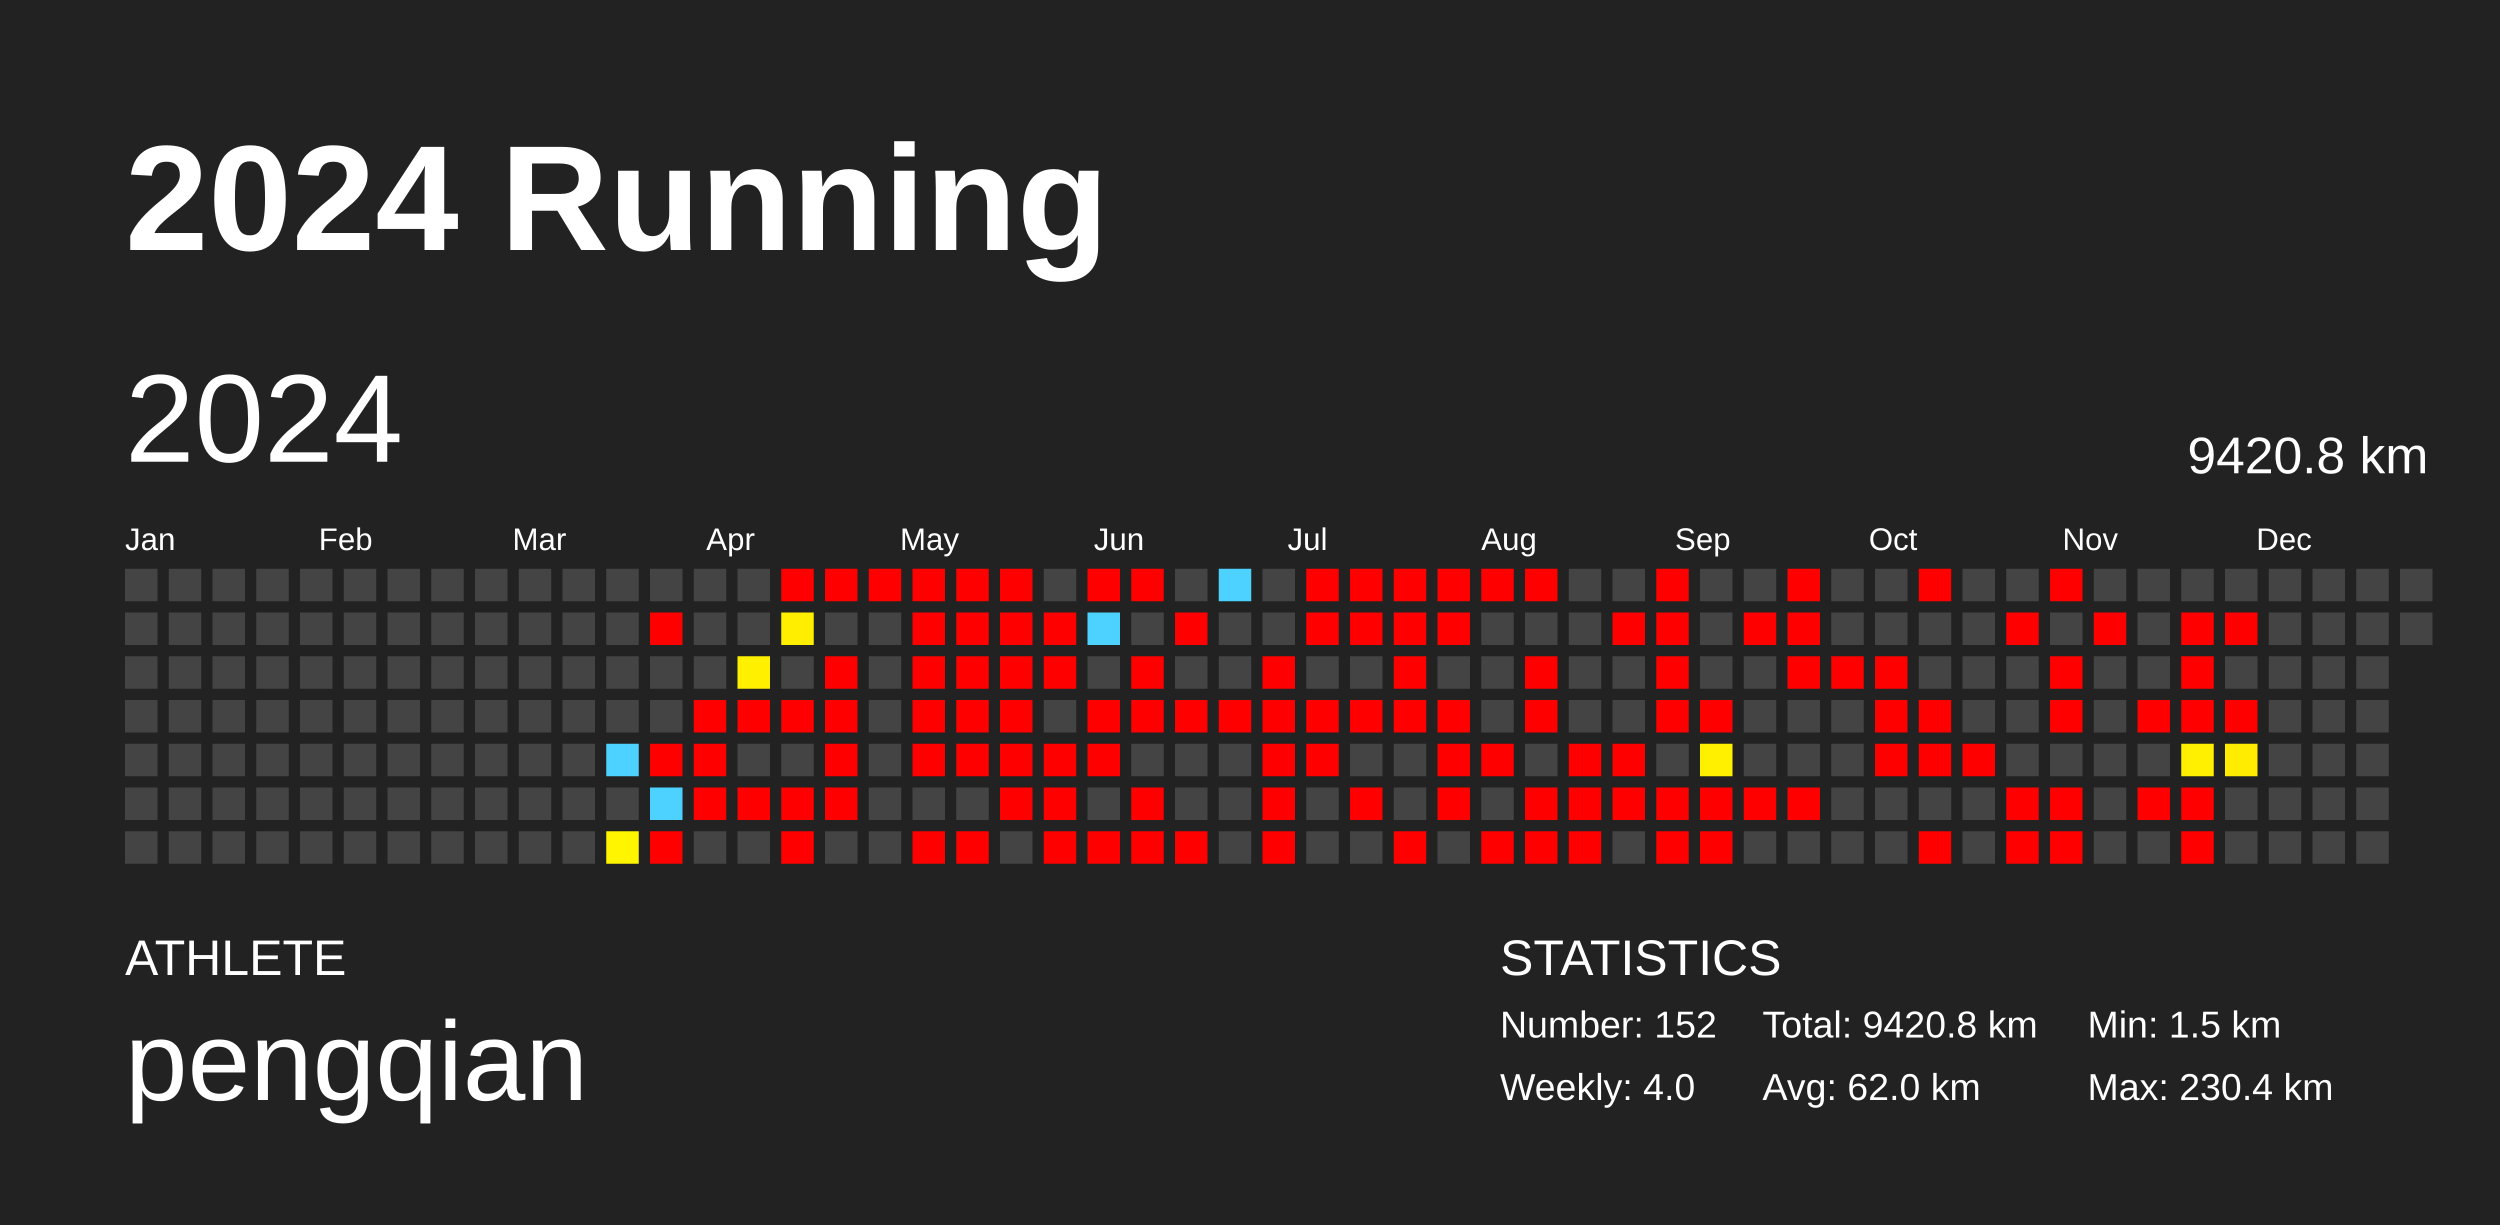
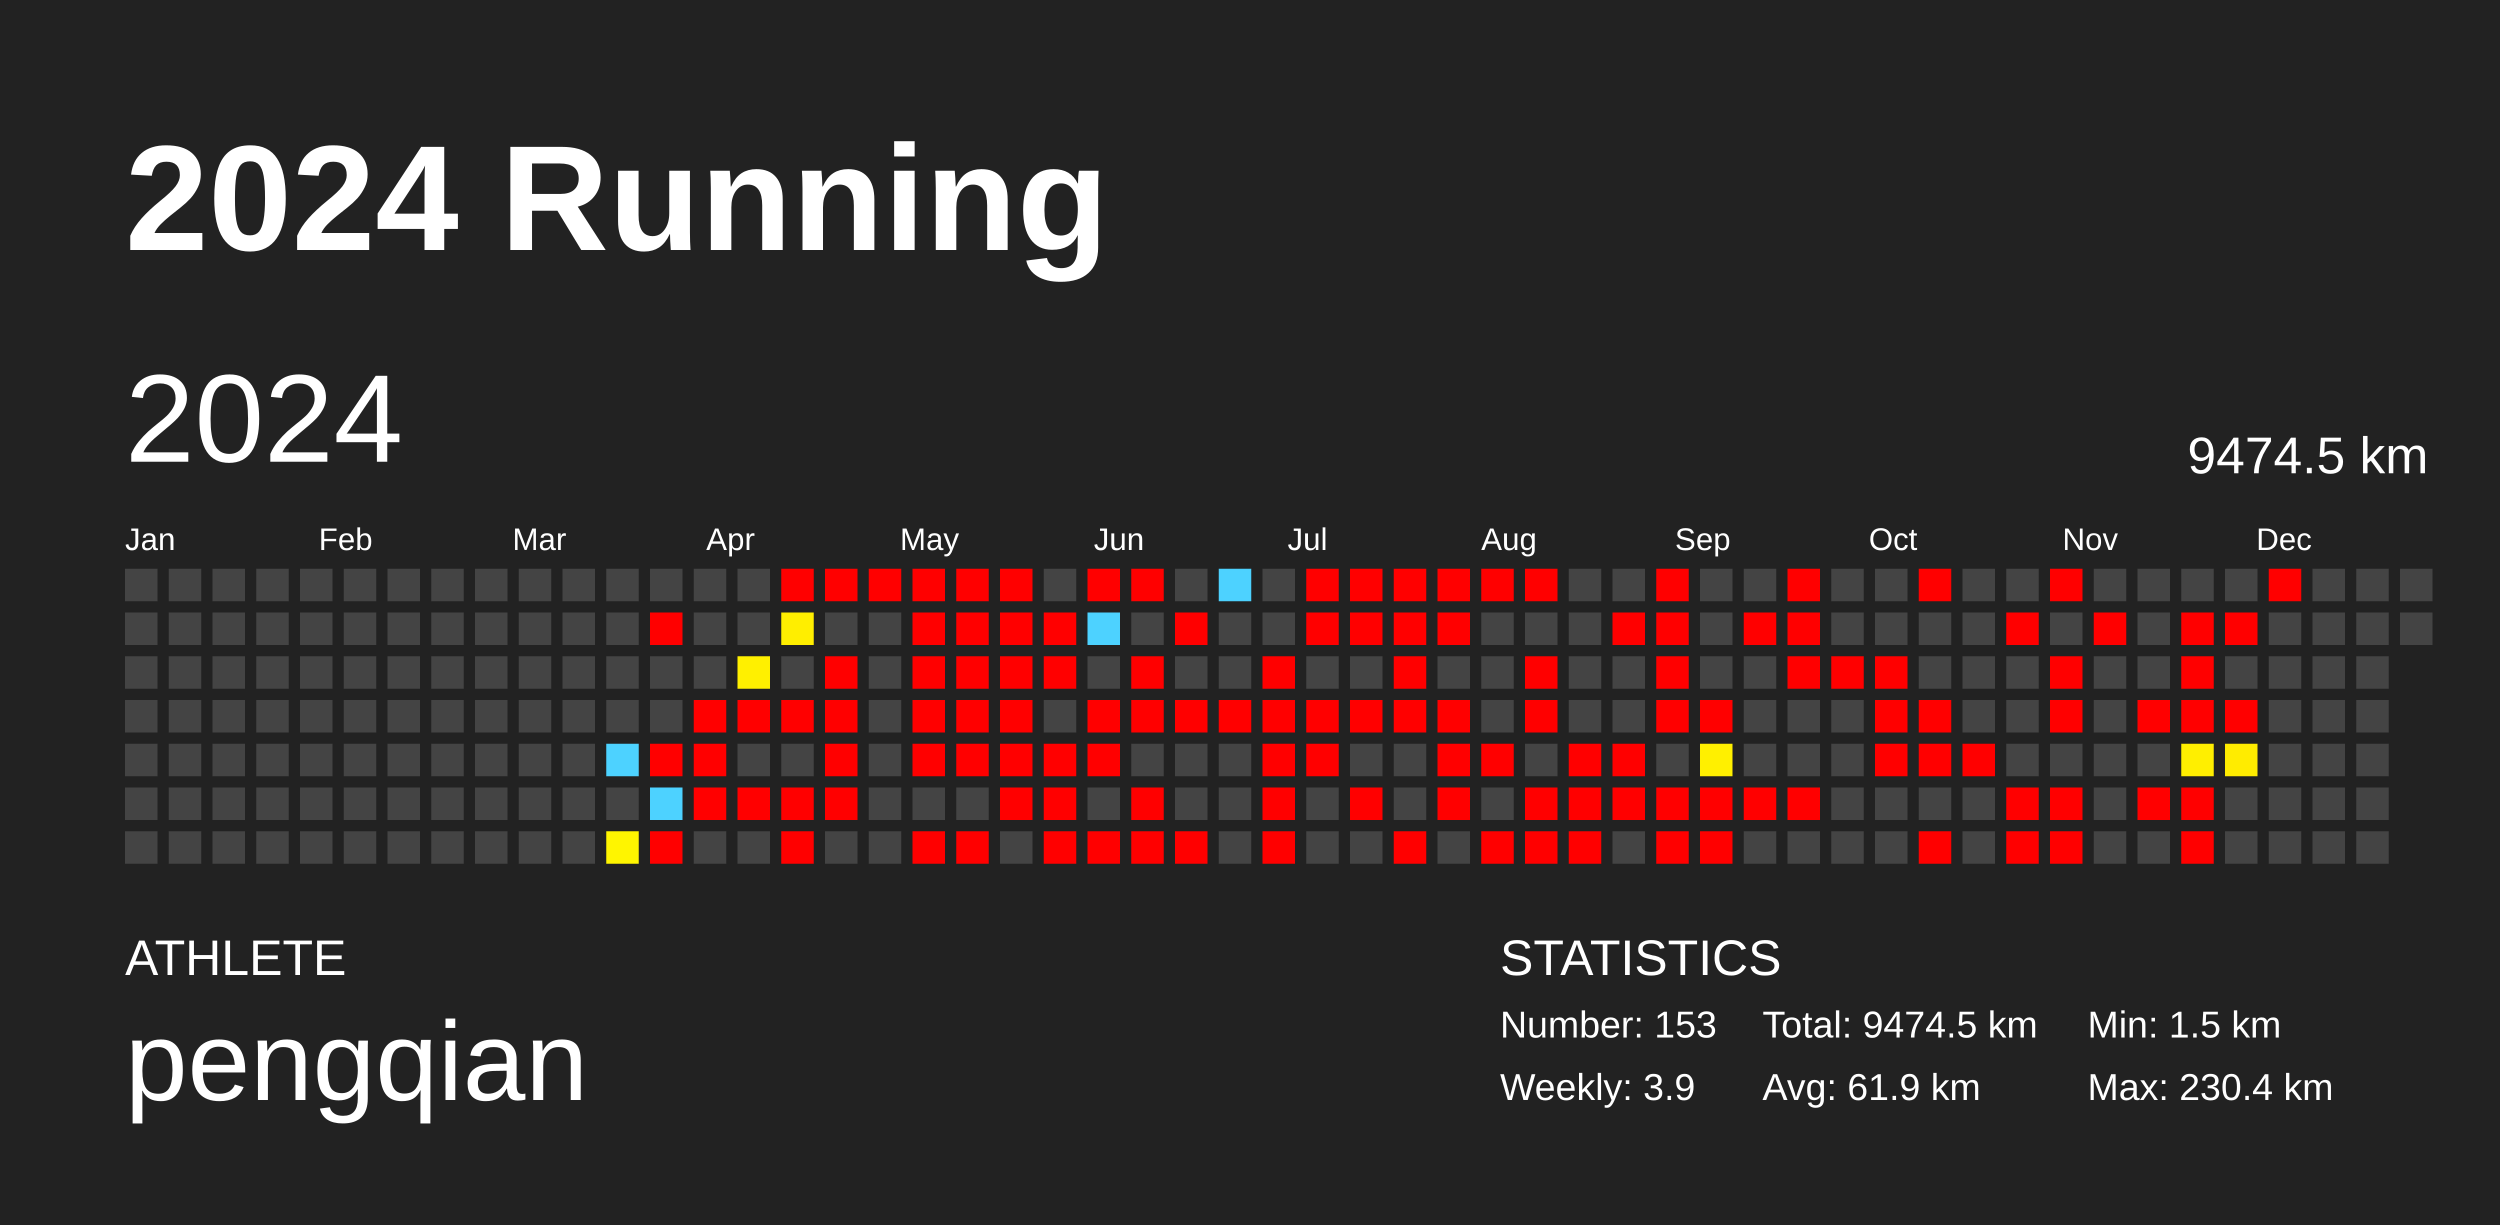
<svg xmlns="http://www.w3.org/2000/svg" baseProfile="full" height="98mm" version="1.1" viewBox="0,0,200,98" width="200mm">
  <defs />
  <rect fill="#222222" height="98" width="200" x="0" y="0" />
  <text fill="#FFFFFF" style="font-size:12px; font-family:Arial; font-weight:bold;" x="10" y="20">2024 Running</text>
  <text fill="#FFFFFF" style="font-size:4px; font-family:Arial" x="10" y="78">ATHLETE</text>
  <text fill="#FFFFFF" style="font-size:9px; font-family:Arial" x="10" y="88">pengqian</text>
  <text fill="#FFFFFF" style="font-size:4px; font-family:Arial" x="120" y="78">STATISTICS</text>
-   <text fill="#FFFFFF" style="font-size:3px; font-family:Arial" x="120" y="83">Number: 152</text>
-   <text fill="#FFFFFF" style="font-size:3px; font-family:Arial" x="120" y="88">Weekly: 4.0</text>
-   <text fill="#FFFFFF" style="font-size:3px; font-family:Arial" x="141" y="83">Total: 9420.8 km</text>
-   <text fill="#FFFFFF" style="font-size:3px; font-family:Arial" x="141" y="88">Avg: 62.0 km</text>
+   <text fill="#FFFFFF" style="font-size:3px; font-family:Arial" x="120" y="83">Number: 153</text>
+   <text fill="#FFFFFF" style="font-size:3px; font-family:Arial" x="120" y="88">Weekly: 3.9</text>
+   <text fill="#FFFFFF" style="font-size:3px; font-family:Arial" x="141" y="83">Total: 9474.5 km</text>
+   <text fill="#FFFFFF" style="font-size:3px; font-family:Arial" x="141" y="88">Avg: 61.9 km</text>
  <text fill="#FFFFFF" style="font-size:3px; font-family:Arial" x="167" y="83">Min: 1.5 km</text>
  <text fill="#FFFFFF" style="font-size:3px; font-family:Arial" x="167" y="88">Max: 230.4 km</text>
  <text dominant-baseline="hanging" fill="#FFFFFF" style="font-size:10.0px; font-family:Arial;" x="10" y="30">2024</text>
-   <text dominant-baseline="hanging" fill="#FFFFFF" style="font-size:4.125px; font-family:Arial;" x="175" y="35">9420.8 km</text>
+   <text dominant-baseline="hanging" fill="#FFFFFF" style="font-size:4.125px; font-family:Arial;" x="175" y="35">9474.5 km</text>
  <text fill="#FFFFFF" style="font-size:2.5px; font-family:Arial" x="10.0" y="44">Jan</text>
  <text fill="#FFFFFF" style="font-size:2.5px; font-family:Arial" x="25.5" y="44">Feb</text>
  <text fill="#FFFFFF" style="font-size:2.5px; font-family:Arial" x="41.0" y="44">Mar</text>
  <text fill="#FFFFFF" style="font-size:2.5px; font-family:Arial" x="56.5" y="44">Apr</text>
  <text fill="#FFFFFF" style="font-size:2.5px; font-family:Arial" x="72.0" y="44">May</text>
  <text fill="#FFFFFF" style="font-size:2.5px; font-family:Arial" x="87.5" y="44">Jun</text>
  <text fill="#FFFFFF" style="font-size:2.5px; font-family:Arial" x="103.0" y="44">Jul</text>
  <text fill="#FFFFFF" style="font-size:2.5px; font-family:Arial" x="118.5" y="44">Aug</text>
  <text fill="#FFFFFF" style="font-size:2.5px; font-family:Arial" x="134.0" y="44">Sep</text>
  <text fill="#FFFFFF" style="font-size:2.5px; font-family:Arial" x="149.5" y="44">Oct</text>
  <text fill="#FFFFFF" style="font-size:2.5px; font-family:Arial" x="165.0" y="44">Nov</text>
  <text fill="#FFFFFF" style="font-size:2.5px; font-family:Arial" x="180.5" y="44">Dec</text>
  <rect fill="#444444" height="2.6" width="2.6" x="10.0" y="45.5" />
  <rect fill="#444444" height="2.6" width="2.6" x="10.0" y="49.0" />
  <rect fill="#444444" height="2.6" width="2.6" x="10.0" y="52.5" />
  <rect fill="#444444" height="2.6" width="2.6" x="10.0" y="56.0" />
  <rect fill="#444444" height="2.6" width="2.6" x="10.0" y="59.5" />
  <rect fill="#444444" height="2.6" width="2.6" x="10.0" y="63.0" />
  <rect fill="#444444" height="2.6" width="2.6" x="10.0" y="66.5" />
  <rect fill="#444444" height="2.6" width="2.6" x="13.5" y="45.5" />
  <rect fill="#444444" height="2.6" width="2.6" x="13.5" y="49.0" />
  <rect fill="#444444" height="2.6" width="2.6" x="13.5" y="52.5" />
  <rect fill="#444444" height="2.6" width="2.6" x="13.5" y="56.0" />
  <rect fill="#444444" height="2.6" width="2.6" x="13.5" y="59.5" />
  <rect fill="#444444" height="2.6" width="2.6" x="13.5" y="63.0" />
  <rect fill="#444444" height="2.6" width="2.6" x="13.5" y="66.5" />
  <rect fill="#444444" height="2.6" width="2.6" x="17.0" y="45.5" />
  <rect fill="#444444" height="2.6" width="2.6" x="17.0" y="49.0" />
  <rect fill="#444444" height="2.6" width="2.6" x="17.0" y="52.5" />
  <rect fill="#444444" height="2.6" width="2.6" x="17.0" y="56.0" />
  <rect fill="#444444" height="2.6" width="2.6" x="17.0" y="59.5" />
  <rect fill="#444444" height="2.6" width="2.6" x="17.0" y="63.0" />
  <rect fill="#444444" height="2.6" width="2.6" x="17.0" y="66.5" />
  <rect fill="#444444" height="2.6" width="2.6" x="20.5" y="45.5" />
  <rect fill="#444444" height="2.6" width="2.6" x="20.5" y="49.0" />
  <rect fill="#444444" height="2.6" width="2.6" x="20.5" y="52.5" />
  <rect fill="#444444" height="2.6" width="2.6" x="20.5" y="56.0" />
  <rect fill="#444444" height="2.6" width="2.6" x="20.5" y="59.5" />
  <rect fill="#444444" height="2.6" width="2.6" x="20.5" y="63.0" />
  <rect fill="#444444" height="2.6" width="2.6" x="20.5" y="66.5" />
  <rect fill="#444444" height="2.6" width="2.6" x="24.0" y="45.5" />
  <rect fill="#444444" height="2.6" width="2.6" x="24.0" y="49.0" />
  <rect fill="#444444" height="2.6" width="2.6" x="24.0" y="52.5" />
  <rect fill="#444444" height="2.6" width="2.6" x="24.0" y="56.0" />
  <rect fill="#444444" height="2.6" width="2.6" x="24.0" y="59.5" />
  <rect fill="#444444" height="2.6" width="2.6" x="24.0" y="63.0" />
  <rect fill="#444444" height="2.6" width="2.6" x="24.0" y="66.5" />
  <rect fill="#444444" height="2.6" width="2.6" x="27.5" y="45.5" />
  <rect fill="#444444" height="2.6" width="2.6" x="27.5" y="49.0" />
  <rect fill="#444444" height="2.6" width="2.6" x="27.5" y="52.5" />
  <rect fill="#444444" height="2.6" width="2.6" x="27.5" y="56.0" />
  <rect fill="#444444" height="2.6" width="2.6" x="27.5" y="59.5" />
  <rect fill="#444444" height="2.6" width="2.6" x="27.5" y="63.0" />
  <rect fill="#444444" height="2.6" width="2.6" x="27.5" y="66.5" />
  <rect fill="#444444" height="2.6" width="2.6" x="31.0" y="45.5" />
  <rect fill="#444444" height="2.6" width="2.6" x="31.0" y="49.0" />
  <rect fill="#444444" height="2.6" width="2.6" x="31.0" y="52.5" />
  <rect fill="#444444" height="2.6" width="2.6" x="31.0" y="56.0" />
  <rect fill="#444444" height="2.6" width="2.6" x="31.0" y="59.5" />
  <rect fill="#444444" height="2.6" width="2.6" x="31.0" y="63.0" />
  <rect fill="#444444" height="2.6" width="2.6" x="31.0" y="66.5" />
  <rect fill="#444444" height="2.6" width="2.6" x="34.5" y="45.5" />
  <rect fill="#444444" height="2.6" width="2.6" x="34.5" y="49.0" />
  <rect fill="#444444" height="2.6" width="2.6" x="34.5" y="52.5" />
  <rect fill="#444444" height="2.6" width="2.6" x="34.5" y="56.0" />
  <rect fill="#444444" height="2.6" width="2.6" x="34.5" y="59.5" />
  <rect fill="#444444" height="2.6" width="2.6" x="34.5" y="63.0" />
  <rect fill="#444444" height="2.6" width="2.6" x="34.5" y="66.5" />
  <rect fill="#444444" height="2.6" width="2.6" x="38.0" y="45.5" />
  <rect fill="#444444" height="2.6" width="2.6" x="38.0" y="49.0" />
  <rect fill="#444444" height="2.6" width="2.6" x="38.0" y="52.5" />
  <rect fill="#444444" height="2.6" width="2.6" x="38.0" y="56.0" />
  <rect fill="#444444" height="2.6" width="2.6" x="38.0" y="59.5" />
  <rect fill="#444444" height="2.6" width="2.6" x="38.0" y="63.0" />
  <rect fill="#444444" height="2.6" width="2.6" x="38.0" y="66.5" />
  <rect fill="#444444" height="2.6" width="2.6" x="41.5" y="45.5" />
  <rect fill="#444444" height="2.6" width="2.6" x="41.5" y="49.0" />
  <rect fill="#444444" height="2.6" width="2.6" x="41.5" y="52.5" />
  <rect fill="#444444" height="2.6" width="2.6" x="41.5" y="56.0" />
  <rect fill="#444444" height="2.6" width="2.6" x="41.5" y="59.5" />
  <rect fill="#444444" height="2.6" width="2.6" x="41.5" y="63.0" />
  <rect fill="#444444" height="2.6" width="2.6" x="41.5" y="66.5" />
  <rect fill="#444444" height="2.6" width="2.6" x="45.0" y="45.5" />
  <rect fill="#444444" height="2.6" width="2.6" x="45.0" y="49.0" />
  <rect fill="#444444" height="2.6" width="2.6" x="45.0" y="52.5" />
  <rect fill="#444444" height="2.6" width="2.6" x="45.0" y="56.0" />
  <rect fill="#444444" height="2.6" width="2.6" x="45.0" y="59.5" />
  <rect fill="#444444" height="2.6" width="2.6" x="45.0" y="63.0" />
  <rect fill="#444444" height="2.6" width="2.6" x="45.0" y="66.5" />
  <rect fill="#444444" height="2.6" width="2.6" x="48.5" y="45.5" />
  <rect fill="#444444" height="2.6" width="2.6" x="48.5" y="49.0" />
  <rect fill="#444444" height="2.6" width="2.6" x="48.5" y="52.5" />
  <rect fill="#444444" height="2.6" width="2.6" x="48.5" y="56.0" />
  <rect fill="#4dd2ff" height="2.6" width="2.6" x="48.5" y="59.5" />
  <rect fill="#444444" height="2.6" width="2.6" x="48.5" y="63.0" />
  <rect fill="#fff500" height="2.6" width="2.6" x="48.5" y="66.5" />
  <rect fill="#444444" height="2.6" width="2.6" x="52.0" y="45.5" />
  <rect fill="red" height="2.6" width="2.6" x="52.0" y="49.0" />
  <rect fill="#444444" height="2.6" width="2.6" x="52.0" y="52.5" />
  <rect fill="#444444" height="2.6" width="2.6" x="52.0" y="56.0" />
  <rect fill="red" height="2.6" width="2.6" x="52.0" y="59.5" />
  <rect fill="#4dd2ff" height="2.6" width="2.6" x="52.0" y="63.0" />
  <rect fill="red" height="2.6" width="2.6" x="52.0" y="66.5" />
  <rect fill="#444444" height="2.6" width="2.6" x="55.5" y="45.5" />
  <rect fill="#444444" height="2.6" width="2.6" x="55.5" y="49.0" />
  <rect fill="#444444" height="2.6" width="2.6" x="55.5" y="52.5" />
  <rect fill="red" height="2.6" width="2.6" x="55.5" y="56.0" />
  <rect fill="red" height="2.6" width="2.6" x="55.5" y="59.5" />
  <rect fill="red" height="2.6" width="2.6" x="55.5" y="63.0" />
  <rect fill="#444444" height="2.6" width="2.6" x="55.5" y="66.5" />
  <rect fill="#444444" height="2.6" width="2.6" x="59.0" y="45.5" />
  <rect fill="#444444" height="2.6" width="2.6" x="59.0" y="49.0" />
  <rect fill="#fff000" height="2.6" width="2.6" x="59.0" y="52.5" />
  <rect fill="red" height="2.6" width="2.6" x="59.0" y="56.0" />
  <rect fill="#444444" height="2.6" width="2.6" x="59.0" y="59.5" />
  <rect fill="red" height="2.6" width="2.6" x="59.0" y="63.0" />
  <rect fill="#444444" height="2.6" width="2.6" x="59.0" y="66.5" />
  <rect fill="red" height="2.6" width="2.6" x="62.5" y="45.5" />
  <rect fill="#ffee00" height="2.6" width="2.6" x="62.5" y="49.0" />
  <rect fill="#444444" height="2.6" width="2.6" x="62.5" y="52.5" />
  <rect fill="red" height="2.6" width="2.6" x="62.5" y="56.0" />
  <rect fill="#444444" height="2.6" width="2.6" x="62.5" y="59.5" />
  <rect fill="red" height="2.6" width="2.6" x="62.5" y="63.0" />
  <rect fill="red" height="2.6" width="2.6" x="62.5" y="66.5" />
  <rect fill="red" height="2.6" width="2.6" x="66.0" y="45.5" />
  <rect fill="#444444" height="2.6" width="2.6" x="66.0" y="49.0" />
  <rect fill="red" height="2.6" width="2.6" x="66.0" y="52.5" />
  <rect fill="red" height="2.6" width="2.6" x="66.0" y="56.0" />
  <rect fill="red" height="2.6" width="2.6" x="66.0" y="59.5" />
  <rect fill="red" height="2.6" width="2.6" x="66.0" y="63.0" />
  <rect fill="#444444" height="2.6" width="2.6" x="66.0" y="66.5" />
  <rect fill="red" height="2.6" width="2.6" x="69.5" y="45.5" />
  <rect fill="#444444" height="2.6" width="2.6" x="69.5" y="49.0" />
  <rect fill="#444444" height="2.6" width="2.6" x="69.5" y="52.5" />
  <rect fill="#444444" height="2.6" width="2.6" x="69.5" y="56.0" />
  <rect fill="#444444" height="2.6" width="2.6" x="69.5" y="59.5" />
  <rect fill="#444444" height="2.6" width="2.6" x="69.5" y="63.0" />
  <rect fill="#444444" height="2.6" width="2.6" x="69.5" y="66.5" />
  <rect fill="red" height="2.6" width="2.6" x="73.0" y="45.5" />
  <rect fill="red" height="2.6" width="2.6" x="73.0" y="49.0" />
  <rect fill="red" height="2.6" width="2.6" x="73.0" y="52.5" />
  <rect fill="red" height="2.6" width="2.6" x="73.0" y="56.0" />
  <rect fill="red" height="2.6" width="2.6" x="73.0" y="59.5" />
  <rect fill="#444444" height="2.6" width="2.6" x="73.0" y="63.0" />
  <rect fill="red" height="2.6" width="2.6" x="73.0" y="66.5" />
  <rect fill="red" height="2.6" width="2.6" x="76.5" y="45.5" />
  <rect fill="red" height="2.6" width="2.6" x="76.5" y="49.0" />
  <rect fill="red" height="2.6" width="2.6" x="76.5" y="52.5" />
  <rect fill="red" height="2.6" width="2.6" x="76.5" y="56.0" />
  <rect fill="red" height="2.6" width="2.6" x="76.5" y="59.5" />
  <rect fill="#444444" height="2.6" width="2.6" x="76.5" y="63.0" />
  <rect fill="red" height="2.6" width="2.6" x="76.5" y="66.5" />
  <rect fill="red" height="2.6" width="2.6" x="80.0" y="45.5" />
  <rect fill="red" height="2.6" width="2.6" x="80.0" y="49.0" />
  <rect fill="red" height="2.6" width="2.6" x="80.0" y="52.5" />
  <rect fill="red" height="2.6" width="2.6" x="80.0" y="56.0" />
  <rect fill="red" height="2.6" width="2.6" x="80.0" y="59.5" />
  <rect fill="red" height="2.6" width="2.6" x="80.0" y="63.0" />
  <rect fill="#444444" height="2.6" width="2.6" x="80.0" y="66.5" />
  <rect fill="#444444" height="2.6" width="2.6" x="83.5" y="45.5" />
  <rect fill="red" height="2.6" width="2.6" x="83.5" y="49.0" />
  <rect fill="red" height="2.6" width="2.6" x="83.5" y="52.5" />
  <rect fill="#444444" height="2.6" width="2.6" x="83.5" y="56.0" />
  <rect fill="red" height="2.6" width="2.6" x="83.5" y="59.5" />
  <rect fill="red" height="2.6" width="2.6" x="83.5" y="63.0" />
  <rect fill="red" height="2.6" width="2.6" x="83.5" y="66.5" />
  <rect fill="red" height="2.6" width="2.6" x="87.0" y="45.5" />
  <rect fill="#4dd2ff" height="2.6" width="2.6" x="87.0" y="49.0" />
  <rect fill="#444444" height="2.6" width="2.6" x="87.0" y="52.5" />
  <rect fill="red" height="2.6" width="2.6" x="87.0" y="56.0" />
  <rect fill="red" height="2.6" width="2.6" x="87.0" y="59.5" />
  <rect fill="#444444" height="2.6" width="2.6" x="87.0" y="63.0" />
  <rect fill="red" height="2.6" width="2.6" x="87.0" y="66.5" />
  <rect fill="red" height="2.6" width="2.6" x="90.5" y="45.5" />
  <rect fill="#444444" height="2.6" width="2.6" x="90.5" y="49.0" />
  <rect fill="red" height="2.6" width="2.6" x="90.5" y="52.5" />
  <rect fill="red" height="2.6" width="2.6" x="90.5" y="56.0" />
  <rect fill="#444444" height="2.6" width="2.6" x="90.5" y="59.5" />
  <rect fill="red" height="2.6" width="2.6" x="90.5" y="63.0" />
  <rect fill="red" height="2.6" width="2.6" x="90.5" y="66.5" />
  <rect fill="#444444" height="2.6" width="2.6" x="94.0" y="45.5" />
  <rect fill="red" height="2.6" width="2.6" x="94.0" y="49.0" />
  <rect fill="#444444" height="2.6" width="2.6" x="94.0" y="52.5" />
  <rect fill="red" height="2.6" width="2.6" x="94.0" y="56.0" />
  <rect fill="#444444" height="2.6" width="2.6" x="94.0" y="59.5" />
  <rect fill="#444444" height="2.6" width="2.6" x="94.0" y="63.0" />
  <rect fill="red" height="2.6" width="2.6" x="94.0" y="66.5" />
  <rect fill="#4dd2ff" height="2.6" width="2.6" x="97.5" y="45.5" />
  <rect fill="#444444" height="2.6" width="2.6" x="97.5" y="49.0" />
  <rect fill="#444444" height="2.6" width="2.6" x="97.5" y="52.5" />
  <rect fill="red" height="2.6" width="2.6" x="97.5" y="56.0" />
  <rect fill="#444444" height="2.6" width="2.6" x="97.5" y="59.5" />
  <rect fill="#444444" height="2.6" width="2.6" x="97.5" y="63.0" />
  <rect fill="#444444" height="2.6" width="2.6" x="97.5" y="66.5" />
  <rect fill="#444444" height="2.6" width="2.6" x="101.0" y="45.5" />
  <rect fill="#444444" height="2.6" width="2.6" x="101.0" y="49.0" />
  <rect fill="red" height="2.6" width="2.6" x="101.0" y="52.5" />
  <rect fill="red" height="2.6" width="2.6" x="101.0" y="56.0" />
  <rect fill="red" height="2.6" width="2.6" x="101.0" y="59.5" />
  <rect fill="red" height="2.6" width="2.6" x="101.0" y="63.0" />
  <rect fill="red" height="2.6" width="2.6" x="101.0" y="66.5" />
  <rect fill="red" height="2.6" width="2.6" x="104.5" y="45.5" />
  <rect fill="red" height="2.6" width="2.6" x="104.5" y="49.0" />
  <rect fill="#444444" height="2.6" width="2.6" x="104.5" y="52.5" />
  <rect fill="red" height="2.6" width="2.6" x="104.5" y="56.0" />
  <rect fill="red" height="2.6" width="2.6" x="104.5" y="59.5" />
  <rect fill="#444444" height="2.6" width="2.6" x="104.5" y="63.0" />
  <rect fill="#444444" height="2.6" width="2.6" x="104.5" y="66.5" />
  <rect fill="red" height="2.6" width="2.6" x="108.0" y="45.5" />
  <rect fill="red" height="2.6" width="2.6" x="108.0" y="49.0" />
  <rect fill="#444444" height="2.6" width="2.6" x="108.0" y="52.5" />
  <rect fill="red" height="2.6" width="2.6" x="108.0" y="56.0" />
  <rect fill="#444444" height="2.6" width="2.6" x="108.0" y="59.5" />
  <rect fill="red" height="2.6" width="2.6" x="108.0" y="63.0" />
  <rect fill="#444444" height="2.6" width="2.6" x="108.0" y="66.5" />
  <rect fill="red" height="2.6" width="2.6" x="111.5" y="45.5" />
  <rect fill="red" height="2.6" width="2.6" x="111.5" y="49.0" />
  <rect fill="red" height="2.6" width="2.6" x="111.5" y="52.5" />
  <rect fill="red" height="2.6" width="2.6" x="111.5" y="56.0" />
  <rect fill="#444444" height="2.6" width="2.6" x="111.5" y="59.5" />
  <rect fill="#444444" height="2.6" width="2.6" x="111.5" y="63.0" />
  <rect fill="red" height="2.6" width="2.6" x="111.5" y="66.5" />
  <rect fill="red" height="2.6" width="2.6" x="115.0" y="45.5" />
  <rect fill="red" height="2.6" width="2.6" x="115.0" y="49.0" />
  <rect fill="#444444" height="2.6" width="2.6" x="115.0" y="52.5" />
  <rect fill="red" height="2.6" width="2.6" x="115.0" y="56.0" />
  <rect fill="red" height="2.6" width="2.6" x="115.0" y="59.5" />
  <rect fill="red" height="2.6" width="2.6" x="115.0" y="63.0" />
  <rect fill="#444444" height="2.6" width="2.6" x="115.0" y="66.5" />
  <rect fill="red" height="2.6" width="2.6" x="118.5" y="45.5" />
  <rect fill="#444444" height="2.6" width="2.6" x="118.5" y="49.0" />
  <rect fill="#444444" height="2.6" width="2.6" x="118.5" y="52.5" />
  <rect fill="#444444" height="2.6" width="2.6" x="118.5" y="56.0" />
  <rect fill="red" height="2.6" width="2.6" x="118.5" y="59.5" />
  <rect fill="#444444" height="2.6" width="2.6" x="118.5" y="63.0" />
  <rect fill="red" height="2.6" width="2.6" x="118.5" y="66.5" />
  <rect fill="red" height="2.6" width="2.6" x="122.0" y="45.5" />
  <rect fill="#444444" height="2.6" width="2.6" x="122.0" y="49.0" />
  <rect fill="red" height="2.6" width="2.6" x="122.0" y="52.5" />
  <rect fill="red" height="2.6" width="2.6" x="122.0" y="56.0" />
  <rect fill="#444444" height="2.6" width="2.6" x="122.0" y="59.5" />
  <rect fill="red" height="2.6" width="2.6" x="122.0" y="63.0" />
  <rect fill="red" height="2.6" width="2.6" x="122.0" y="66.5" />
  <rect fill="#444444" height="2.6" width="2.6" x="125.5" y="45.5" />
  <rect fill="#444444" height="2.6" width="2.6" x="125.5" y="49.0" />
  <rect fill="#444444" height="2.6" width="2.6" x="125.5" y="52.5" />
  <rect fill="#444444" height="2.6" width="2.6" x="125.5" y="56.0" />
  <rect fill="red" height="2.6" width="2.6" x="125.5" y="59.5" />
  <rect fill="red" height="2.6" width="2.6" x="125.5" y="63.0" />
  <rect fill="red" height="2.6" width="2.6" x="125.5" y="66.5" />
  <rect fill="#444444" height="2.6" width="2.6" x="129.0" y="45.5" />
  <rect fill="red" height="2.6" width="2.6" x="129.0" y="49.0" />
  <rect fill="#444444" height="2.6" width="2.6" x="129.0" y="52.5" />
  <rect fill="#444444" height="2.6" width="2.6" x="129.0" y="56.0" />
  <rect fill="red" height="2.6" width="2.6" x="129.0" y="59.5" />
  <rect fill="red" height="2.6" width="2.6" x="129.0" y="63.0" />
  <rect fill="#444444" height="2.6" width="2.6" x="129.0" y="66.5" />
  <rect fill="red" height="2.6" width="2.6" x="132.5" y="45.5" />
  <rect fill="red" height="2.6" width="2.6" x="132.5" y="49.0" />
  <rect fill="red" height="2.6" width="2.6" x="132.5" y="52.5" />
  <rect fill="red" height="2.6" width="2.6" x="132.5" y="56.0" />
  <rect fill="#444444" height="2.6" width="2.6" x="132.5" y="59.5" />
  <rect fill="red" height="2.6" width="2.6" x="132.5" y="63.0" />
  <rect fill="red" height="2.6" width="2.6" x="132.5" y="66.5" />
  <rect fill="#444444" height="2.6" width="2.6" x="136.0" y="45.5" />
  <rect fill="#444444" height="2.6" width="2.6" x="136.0" y="49.0" />
  <rect fill="#444444" height="2.6" width="2.6" x="136.0" y="52.5" />
  <rect fill="red" height="2.6" width="2.6" x="136.0" y="56.0" />
  <rect fill="#fff000" height="2.6" width="2.6" x="136.0" y="59.5" />
  <rect fill="red" height="2.6" width="2.6" x="136.0" y="63.0" />
  <rect fill="red" height="2.6" width="2.6" x="136.0" y="66.5" />
  <rect fill="#444444" height="2.6" width="2.6" x="139.5" y="45.5" />
  <rect fill="red" height="2.6" width="2.6" x="139.5" y="49.0" />
  <rect fill="#444444" height="2.6" width="2.6" x="139.5" y="52.5" />
  <rect fill="#444444" height="2.6" width="2.6" x="139.5" y="56.0" />
  <rect fill="#444444" height="2.6" width="2.6" x="139.5" y="59.5" />
  <rect fill="red" height="2.6" width="2.6" x="139.5" y="63.0" />
  <rect fill="#444444" height="2.6" width="2.6" x="139.5" y="66.5" />
  <rect fill="red" height="2.6" width="2.6" x="143.0" y="45.5" />
  <rect fill="red" height="2.6" width="2.6" x="143.0" y="49.0" />
  <rect fill="red" height="2.6" width="2.6" x="143.0" y="52.5" />
  <rect fill="#444444" height="2.6" width="2.6" x="143.0" y="56.0" />
  <rect fill="#444444" height="2.6" width="2.6" x="143.0" y="59.5" />
  <rect fill="red" height="2.6" width="2.6" x="143.0" y="63.0" />
  <rect fill="#444444" height="2.6" width="2.6" x="143.0" y="66.5" />
  <rect fill="#444444" height="2.6" width="2.6" x="146.5" y="45.5" />
  <rect fill="#444444" height="2.6" width="2.6" x="146.5" y="49.0" />
  <rect fill="red" height="2.6" width="2.6" x="146.5" y="52.5" />
  <rect fill="#444444" height="2.6" width="2.6" x="146.5" y="56.0" />
  <rect fill="#444444" height="2.6" width="2.6" x="146.5" y="59.5" />
  <rect fill="#444444" height="2.6" width="2.6" x="146.5" y="63.0" />
  <rect fill="#444444" height="2.6" width="2.6" x="146.5" y="66.5" />
  <rect fill="#444444" height="2.6" width="2.6" x="150.0" y="45.5" />
  <rect fill="#444444" height="2.6" width="2.6" x="150.0" y="49.0" />
  <rect fill="red" height="2.6" width="2.6" x="150.0" y="52.5" />
  <rect fill="red" height="2.6" width="2.6" x="150.0" y="56.0" />
  <rect fill="red" height="2.6" width="2.6" x="150.0" y="59.5" />
  <rect fill="#444444" height="2.6" width="2.6" x="150.0" y="63.0" />
  <rect fill="#444444" height="2.6" width="2.6" x="150.0" y="66.5" />
  <rect fill="red" height="2.6" width="2.6" x="153.5" y="45.5" />
  <rect fill="#444444" height="2.6" width="2.6" x="153.5" y="49.0" />
  <rect fill="#444444" height="2.6" width="2.6" x="153.5" y="52.5" />
  <rect fill="red" height="2.6" width="2.6" x="153.5" y="56.0" />
  <rect fill="red" height="2.6" width="2.6" x="153.5" y="59.5" />
  <rect fill="#444444" height="2.6" width="2.6" x="153.5" y="63.0" />
  <rect fill="red" height="2.6" width="2.6" x="153.5" y="66.5" />
  <rect fill="#444444" height="2.6" width="2.6" x="157.0" y="45.5" />
  <rect fill="#444444" height="2.6" width="2.6" x="157.0" y="49.0" />
  <rect fill="#444444" height="2.6" width="2.6" x="157.0" y="52.5" />
  <rect fill="#444444" height="2.6" width="2.6" x="157.0" y="56.0" />
  <rect fill="red" height="2.6" width="2.6" x="157.0" y="59.5" />
  <rect fill="#444444" height="2.6" width="2.6" x="157.0" y="63.0" />
  <rect fill="#444444" height="2.6" width="2.6" x="157.0" y="66.5" />
  <rect fill="#444444" height="2.6" width="2.6" x="160.5" y="45.5" />
  <rect fill="red" height="2.6" width="2.6" x="160.5" y="49.0" />
  <rect fill="#444444" height="2.6" width="2.6" x="160.5" y="52.5" />
  <rect fill="#444444" height="2.6" width="2.6" x="160.5" y="56.0" />
  <rect fill="#444444" height="2.6" width="2.6" x="160.5" y="59.5" />
  <rect fill="red" height="2.6" width="2.6" x="160.5" y="63.0" />
  <rect fill="red" height="2.6" width="2.6" x="160.5" y="66.5" />
  <rect fill="red" height="2.6" width="2.6" x="164.0" y="45.5" />
  <rect fill="#444444" height="2.6" width="2.6" x="164.0" y="49.0" />
  <rect fill="red" height="2.6" width="2.6" x="164.0" y="52.5" />
  <rect fill="red" height="2.6" width="2.6" x="164.0" y="56.0" />
  <rect fill="#444444" height="2.6" width="2.6" x="164.0" y="59.5" />
  <rect fill="red" height="2.6" width="2.6" x="164.0" y="63.0" />
  <rect fill="red" height="2.6" width="2.6" x="164.0" y="66.5" />
  <rect fill="#444444" height="2.6" width="2.6" x="167.5" y="45.5" />
  <rect fill="red" height="2.6" width="2.6" x="167.5" y="49.0" />
  <rect fill="#444444" height="2.6" width="2.6" x="167.5" y="52.5" />
  <rect fill="#444444" height="2.6" width="2.6" x="167.5" y="56.0" />
  <rect fill="#444444" height="2.6" width="2.6" x="167.5" y="59.5" />
  <rect fill="#444444" height="2.6" width="2.6" x="167.5" y="63.0" />
  <rect fill="#444444" height="2.6" width="2.6" x="167.5" y="66.5" />
  <rect fill="#444444" height="2.6" width="2.6" x="171.0" y="45.5" />
  <rect fill="#444444" height="2.6" width="2.6" x="171.0" y="49.0" />
  <rect fill="#444444" height="2.6" width="2.6" x="171.0" y="52.5" />
  <rect fill="red" height="2.6" width="2.6" x="171.0" y="56.0" />
  <rect fill="#444444" height="2.6" width="2.6" x="171.0" y="59.5" />
  <rect fill="red" height="2.6" width="2.6" x="171.0" y="63.0" />
  <rect fill="#444444" height="2.6" width="2.6" x="171.0" y="66.5" />
  <rect fill="#444444" height="2.6" width="2.6" x="174.5" y="45.5" />
  <rect fill="red" height="2.6" width="2.6" x="174.5" y="49.0" />
  <rect fill="red" height="2.6" width="2.6" x="174.5" y="52.5" />
  <rect fill="red" height="2.6" width="2.6" x="174.5" y="56.0" />
  <rect fill="#ffef00" height="2.6" width="2.6" x="174.5" y="59.5" />
  <rect fill="red" height="2.6" width="2.6" x="174.5" y="63.0" />
  <rect fill="red" height="2.6" width="2.6" x="174.5" y="66.5" />
  <rect fill="#444444" height="2.6" width="2.6" x="178.0" y="45.5" />
  <rect fill="red" height="2.6" width="2.6" x="178.0" y="49.0" />
  <rect fill="#444444" height="2.6" width="2.6" x="178.0" y="52.5" />
  <rect fill="red" height="2.6" width="2.6" x="178.0" y="56.0" />
  <rect fill="#ffec00" height="2.6" width="2.6" x="178.0" y="59.5" />
  <rect fill="#444444" height="2.6" width="2.6" x="178.0" y="63.0" />
  <rect fill="#444444" height="2.6" width="2.6" x="178.0" y="66.5" />
-   <rect fill="#444444" height="2.6" width="2.6" x="181.5" y="45.5" />
+   <rect fill="red" height="2.6" width="2.6" x="181.5" y="45.5" />
  <rect fill="#444444" height="2.6" width="2.6" x="181.5" y="49.0" />
  <rect fill="#444444" height="2.6" width="2.6" x="181.5" y="52.5" />
  <rect fill="#444444" height="2.6" width="2.6" x="181.5" y="56.0" />
  <rect fill="#444444" height="2.6" width="2.6" x="181.5" y="59.5" />
  <rect fill="#444444" height="2.6" width="2.6" x="181.5" y="63.0" />
  <rect fill="#444444" height="2.6" width="2.6" x="181.5" y="66.5" />
  <rect fill="#444444" height="2.6" width="2.6" x="185.0" y="45.5" />
  <rect fill="#444444" height="2.6" width="2.6" x="185.0" y="49.0" />
  <rect fill="#444444" height="2.6" width="2.6" x="185.0" y="52.5" />
  <rect fill="#444444" height="2.6" width="2.6" x="185.0" y="56.0" />
  <rect fill="#444444" height="2.6" width="2.6" x="185.0" y="59.5" />
  <rect fill="#444444" height="2.6" width="2.6" x="185.0" y="63.0" />
  <rect fill="#444444" height="2.6" width="2.6" x="185.0" y="66.5" />
  <rect fill="#444444" height="2.6" width="2.6" x="188.5" y="45.5" />
  <rect fill="#444444" height="2.6" width="2.6" x="188.5" y="49.0" />
  <rect fill="#444444" height="2.6" width="2.6" x="188.5" y="52.5" />
  <rect fill="#444444" height="2.6" width="2.6" x="188.5" y="56.0" />
  <rect fill="#444444" height="2.6" width="2.6" x="188.5" y="59.5" />
  <rect fill="#444444" height="2.6" width="2.6" x="188.5" y="63.0" />
  <rect fill="#444444" height="2.6" width="2.6" x="188.5" y="66.5" />
  <rect fill="#444444" height="2.6" width="2.6" x="192.0" y="45.5" />
  <rect fill="#444444" height="2.6" width="2.6" x="192.0" y="49.0" />
</svg>
